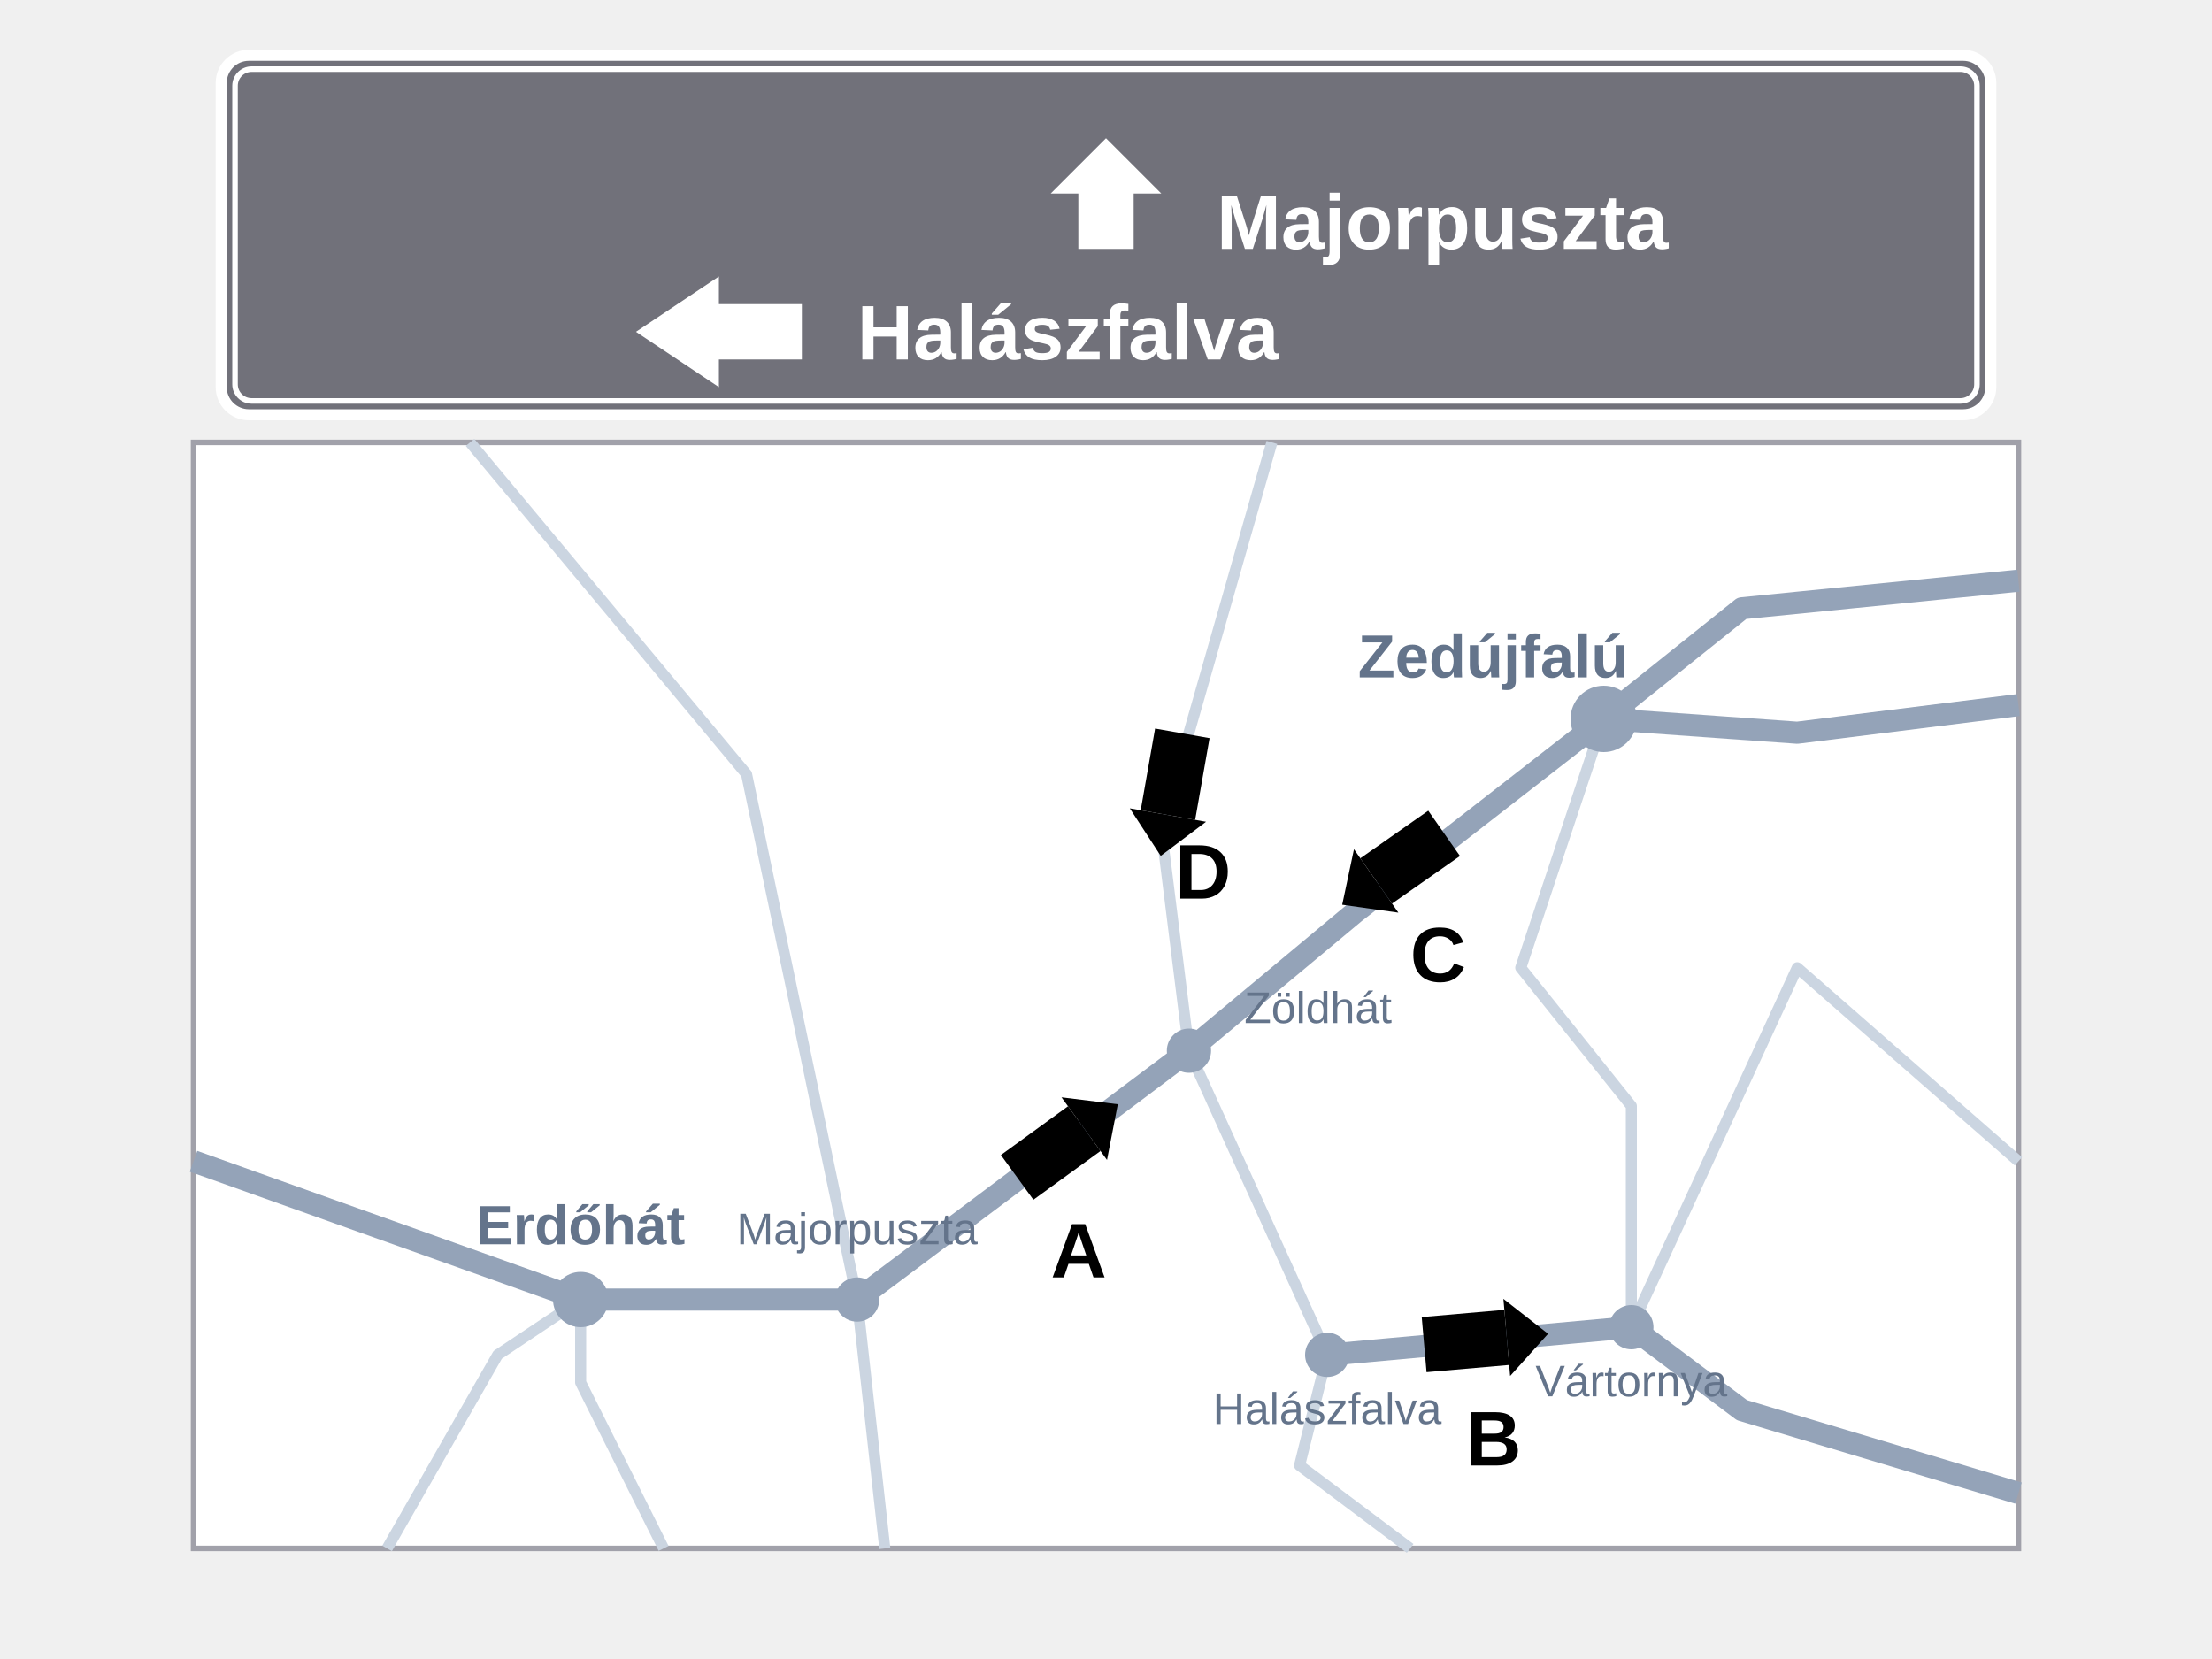
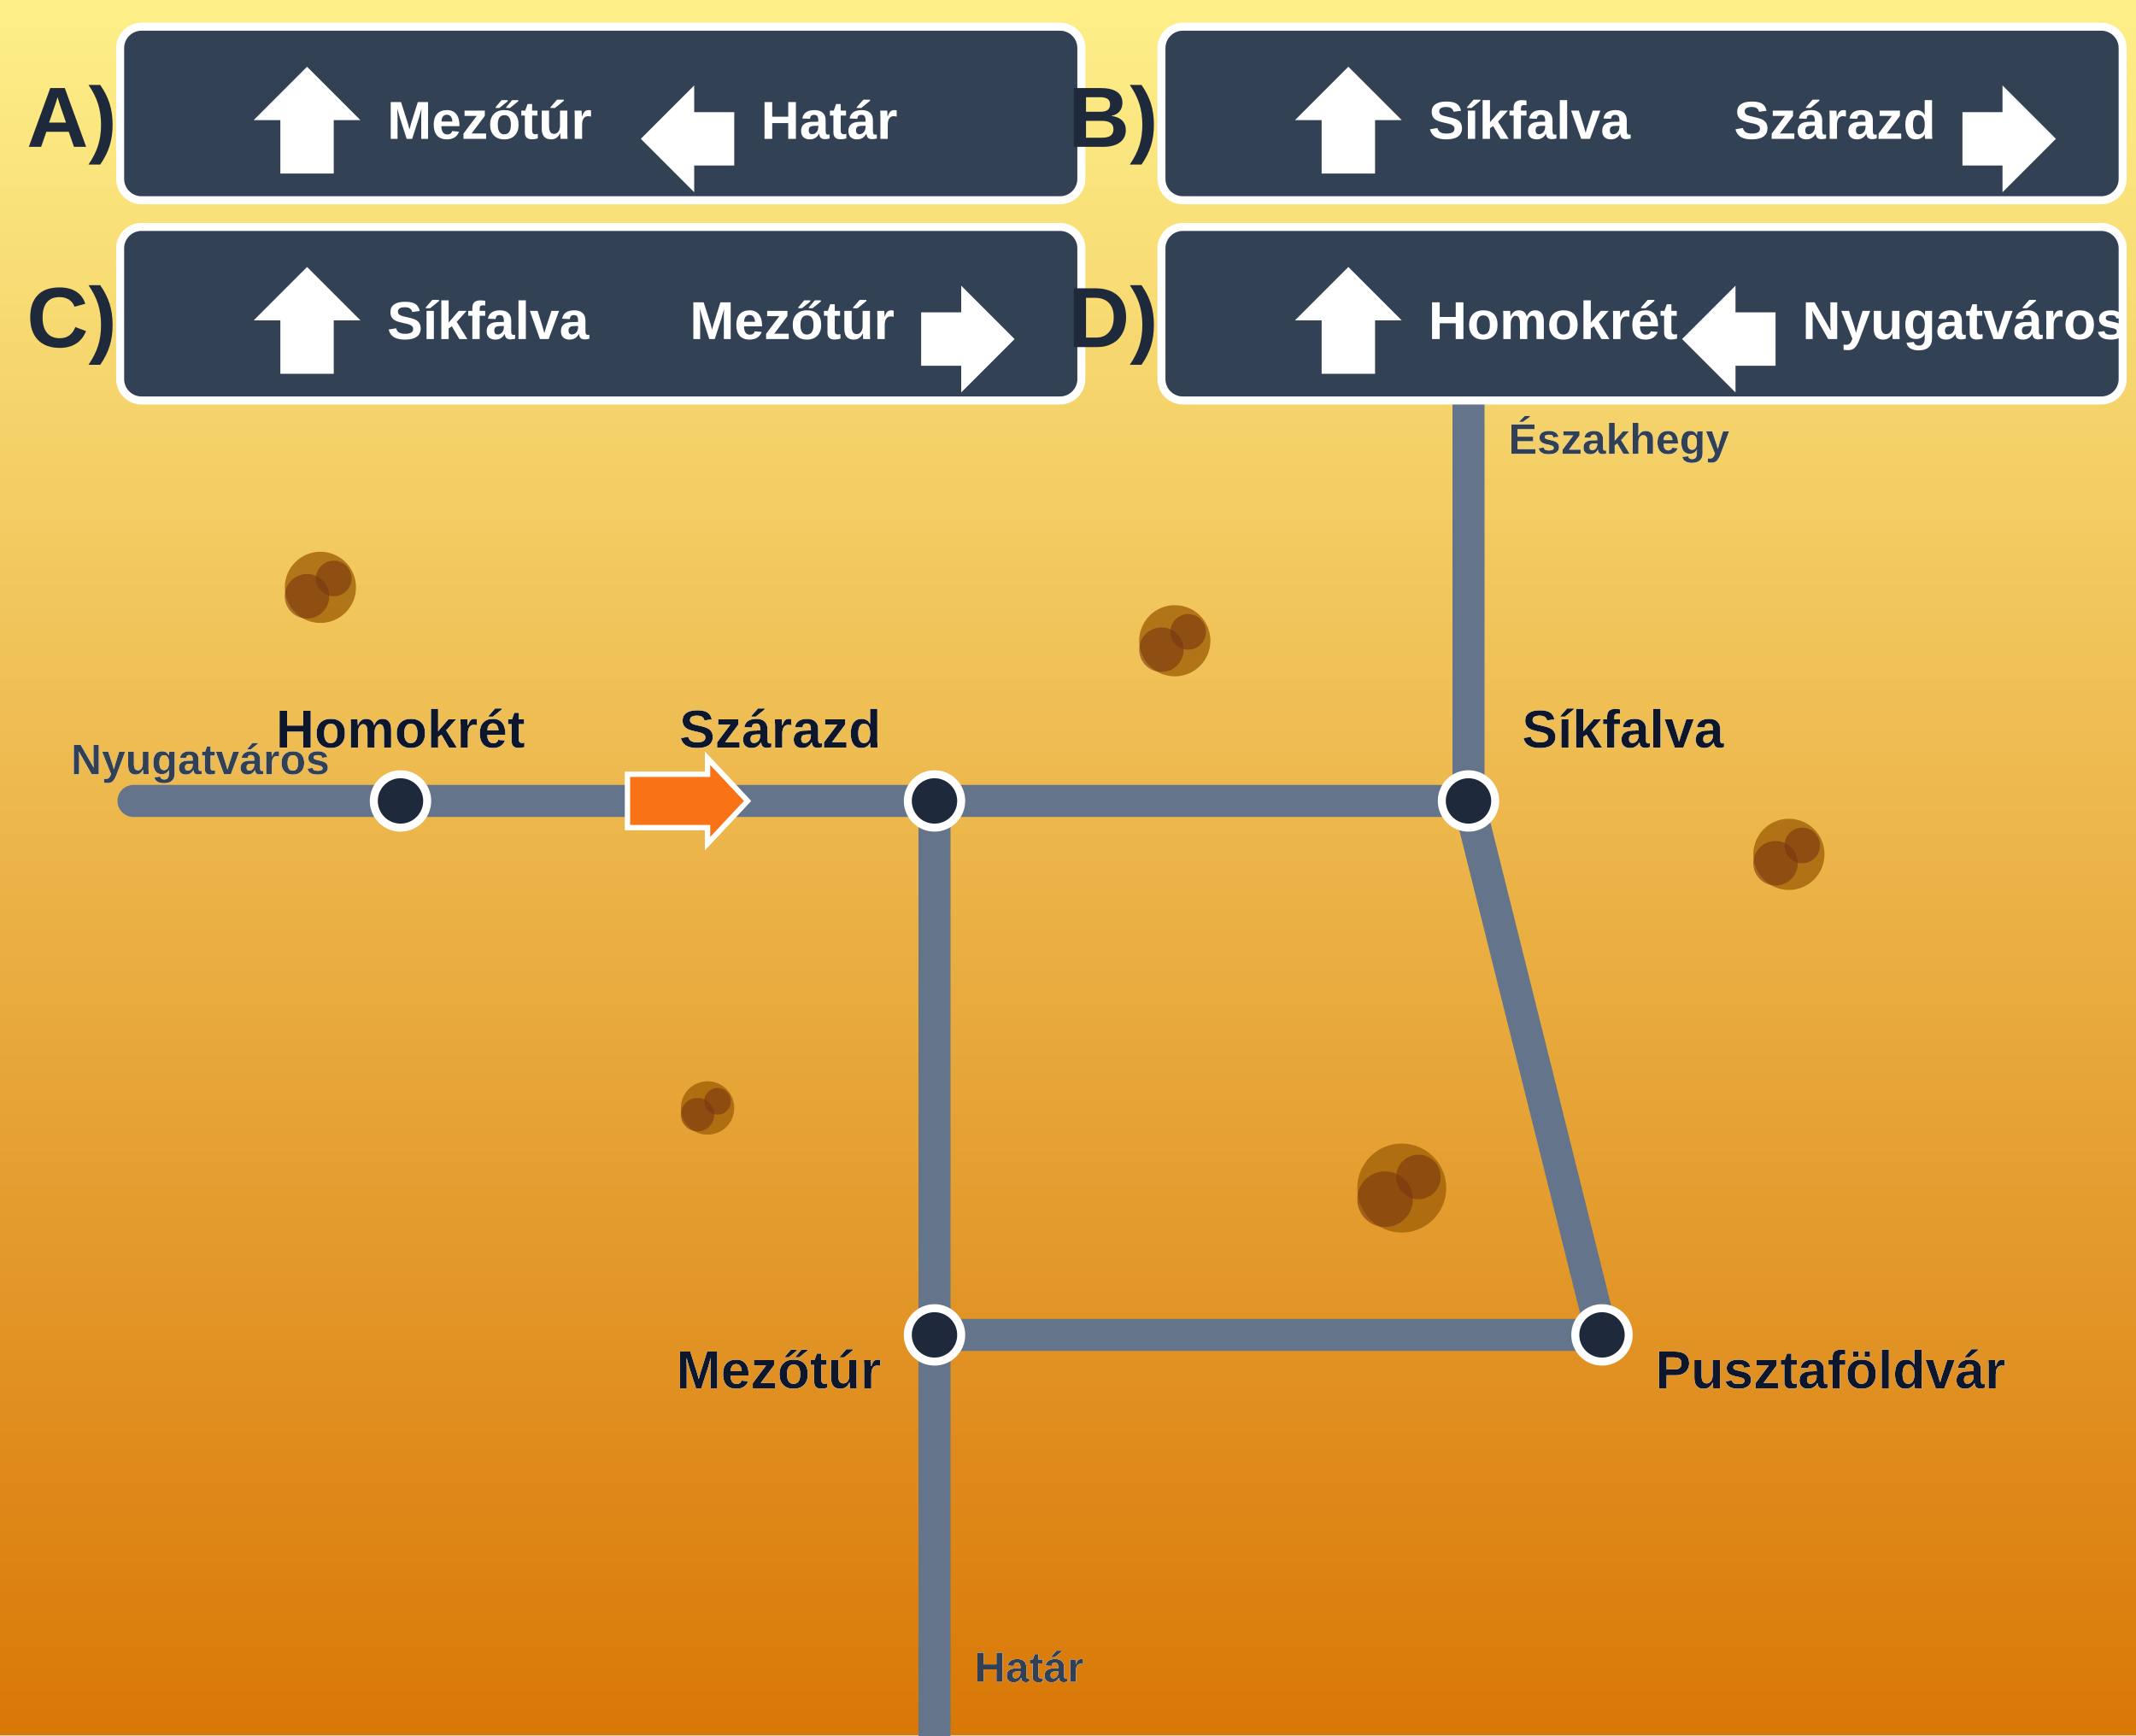
- <svg xmlns="http://www.w3.org/2000/svg" width="800" height="600" viewBox="0 0 800 600">
-   <g transform="translate(80, 20)">
-     <rect width="640" height="130" rx="10" fill="#71717a" stroke="white" stroke-width="4" />
-     <rect width="630" height="120" x="5" y="5" rx="6" fill="#71717a" stroke="white" stroke-width="2" />
-     <path d="M 310 70 L 310 50 L 300 50 L 320 30 L 340 50 L 330 50 L 330 70 Z" fill="white" />
-     <text x="360" y="70" fill="white" font-family="Arial" font-size="28" font-weight="bold" text-anchor="start">Majorpuszta</text>
-     <path d="M 210 90 L 180 90 L 180 80 L 150 100 L 180 120 L 180 110 L 210 110 Z" fill="white" />
-     <text x="230" y="110" fill="white" font-family="Arial" font-size="28" font-weight="bold" text-anchor="start">Halászfalva</text>
+ <svg xmlns="http://www.w3.org/2000/svg" width="800" height="650" viewBox="0 0 800 650">
+   <defs>
+     <linearGradient id="bgGrad3" x1="0%" y1="0%" x2="0%" y2="100%">
+       <stop offset="0%" style="stop-color:#fef08a;stop-opacity:1" />
+       <stop offset="100%" style="stop-color:#d97706;stop-opacity:1" />
+     </linearGradient>
+     <filter id="whiteHalo">
+       <feMorphology operator="dilate" radius="2" />
+       <feFlood flood-color="white" opacity="0.9" />
+       <feComposite operator="in" in2="SourceAlpha" />
+       <feMerge>
+         <feMergeNode />
+         <feMergeNode in="SourceGraphic" />
+       </feMerge>
+     </filter>
+     <symbol id="bush" viewBox="0 0 24 24">
+       <circle cx="12" cy="12" r="8" fill="#a16207" opacity="0.8" />
+       <circle cx="9" cy="14" r="5" fill="#78350f" opacity="0.6" />
+       <circle cx="15" cy="10" r="4" fill="#78350f" opacity="0.6" />
+     </symbol>
+   </defs>
+   <rect width="800" height="650" fill="url(#bgGrad3)" />
+   <path d="M 50 300 L 550 300" stroke="#64748b" stroke-width="12" fill="none" stroke-linecap="round" />
+   <path d="M 350 300 L 350 650" stroke="#64748b" stroke-width="12" fill="none" stroke-linecap="round" />
+   <path d="M 550 150 L 550 300 L 600 500 L 350 500" stroke="#64748b" stroke-width="12" fill="none" stroke-linecap="round" stroke-linejoin="round" />
+   <use href="#bush" x="100" y="200" width="40" height="40" />
+   <use href="#bush" x="250" y="400" width="30" height="30" />
+   <use href="#bush" x="500" y="420" width="50" height="50" />
+   <use href="#bush" x="650" y="300" width="40" height="40" />
+   <use href="#bush" x="420" y="220" width="40" height="40" />
+   <text x="75" y="290" font-family="Arial" font-size="16" font-weight="bold" fill="#334155" text-anchor="middle" filter="url(#whiteHalo)">Nyugatváros</text>
+   <text x="365" y="630" font-family="Arial" font-size="16" font-weight="bold" fill="#334155" filter="url(#whiteHalo)">Határ</text>
+   <text x="565" y="170" font-family="Arial" font-size="16" font-weight="bold" fill="#334155" filter="url(#whiteHalo)">Északhegy</text>
+   <circle cx="150" cy="300" r="10" fill="#1e293b" stroke="white" stroke-width="3" />
+   <text x="150" y="280" font-family="Arial" font-size="20" font-weight="bold" fill="#0f172a" text-anchor="middle" filter="url(#whiteHalo)">Homokrét</text>
+   <circle cx="350" cy="300" r="10" fill="#1e293b" stroke="white" stroke-width="3" />
+   <text x="330" y="280" font-family="Arial" font-size="20" font-weight="bold" fill="#0f172a" text-anchor="end" filter="url(#whiteHalo)">Szárazd</text>
+   <circle cx="550" cy="300" r="10" fill="#1e293b" stroke="white" stroke-width="3" />
+   <text x="570" y="280" font-family="Arial" font-size="20" font-weight="bold" fill="#0f172a" text-anchor="start" filter="url(#whiteHalo)">Síkfalva</text>
+   <circle cx="350" cy="500" r="10" fill="#1e293b" stroke="white" stroke-width="3" />
+   <text x="330" y="520" font-family="Arial" font-size="20" font-weight="bold" fill="#0f172a" text-anchor="end" filter="url(#whiteHalo)">Mezőtúr</text>
+   <circle cx="600" cy="500" r="10" fill="#1e293b" stroke="white" stroke-width="3" />
+   <text x="620" y="520" font-family="Arial" font-size="20" font-weight="bold" fill="#0f172a" text-anchor="start" filter="url(#whiteHalo)">Pusztaföldvár</text>
+   <g transform="translate(45, 10)">
+     <text x="-35" y="45" font-size="32" font-family="Arial" font-weight="bold" fill="#1e293b">A)</text>
+     <rect width="360" height="65" rx="8" fill="#334155" stroke="white" stroke-width="3" />
+     <path d="M 60 55 L 60 35 L 50 35 L 70 15 L 90 35 L 80 35 L 80 55 Z" fill="white" />
+     <text x="100" y="42" fill="white" font-family="Arial" font-size="20" font-weight="bold">Mezőtúr</text>
+     <path d="M 230 32 L 215 32 L 215 22 L 195 42 L 215 62 L 215 52 L 230 52 Z" fill="white" />
+     <text x="240" y="42" fill="white" font-family="Arial" font-size="20" font-weight="bold">Határ</text>
  </g>
-   <rect x="70" y="160" width="660" height="400" fill="white" stroke="#a1a1aa" stroke-width="2" />
-   <path d="M 70 420 L 210 470 L 310 470 L 430 380 L 490 330 L 580 260" stroke="#94a3b8" stroke-width="8" fill="none" stroke-linejoin="round" />
-   <path d="M 580 260 L 630 220 L 730 210" stroke="#94a3b8" stroke-width="8" fill="none" stroke-linejoin="round" />
-   <path d="M 580 260 L 650 265 L 730 255" stroke="#94a3b8" stroke-width="8" fill="none" stroke-linejoin="round" />
-   <path d="M 590 480 L 630 510 L 730 540" stroke="#94a3b8" stroke-width="8" fill="none" stroke-linejoin="round" />
-   <path d="M 480 490 L 590 480" stroke="#94a3b8" stroke-width="8" fill="none" stroke-linejoin="round" />
-   <path d="M 210 470 L 210 500 L 240 560" stroke="#cbd5e1" stroke-width="4" fill="none" stroke-linejoin="round" />
-   <path d="M 210 470 L 180 490 L 140 560" stroke="#cbd5e1" stroke-width="4" fill="none" stroke-linejoin="round" />
-   <path d="M 310 470 L 320 560" stroke="#cbd5e1" stroke-width="4" fill="none" stroke-linejoin="round" />
-   <path d="M 310 470 L 270 280 L 170 160" stroke="#cbd5e1" stroke-width="4" fill="none" stroke-linejoin="round" />
-   <path d="M 430 380 L 420 300 L 460 160" stroke="#cbd5e1" stroke-width="4" fill="none" stroke-linejoin="round" />
-   <path d="M 430 380 L 480 490" stroke="#cbd5e1" stroke-width="4" fill="none" stroke-linejoin="round" />
-   <path d="M 480 490 L 470 530 L 510 560" stroke="#cbd5e1" stroke-width="4" fill="none" stroke-linejoin="round" />
-   <path d="M 590 480 L 590 400 L 550 350 L 580 260" stroke="#cbd5e1" stroke-width="4" fill="none" stroke-linejoin="round" />
-   <path d="M 590 480 L 650 350 L 730 420" stroke="#cbd5e1" stroke-width="4" fill="none" stroke-linejoin="round" />
-   <circle cx="210" cy="470" r="10" fill="#94a3b8" />
-   <text x="210" y="450" font-family="Arial" font-size="20" font-weight="bold" fill="#64748b" text-anchor="middle">Erdőhát</text>
-   <circle cx="310" cy="470" r="8" fill="#94a3b8" />
-   <text x="310" y="450" font-family="Arial" font-size="16" fill="#64748b" text-anchor="middle">Majorpuszta</text>
-   <circle cx="430" cy="380" r="8" fill="#94a3b8" />
-   <text x="450" y="370" font-family="Arial" font-size="16" fill="#64748b" text-anchor="start">Zöldhát</text>
-   <circle cx="580" cy="260" r="12" fill="#94a3b8" />
-   <text x="540" y="245" font-family="Arial" font-size="22" font-weight="bold" fill="#64748b" text-anchor="middle">Zedújfalú</text>
-   <circle cx="480" cy="490" r="8" fill="#94a3b8" />
-   <text x="480" y="515" font-family="Arial" font-size="16" fill="#64748b" text-anchor="middle">Halászfalva</text>
-   <circle cx="590" cy="480" r="8" fill="#94a3b8" />
-   <text x="590" y="505" font-family="Arial" font-size="16" fill="#64748b" text-anchor="middle">Vártornya</text>
-   <g transform="translate(380, 417) rotate(-36)">
-     <rect x="-15" y="-10" width="30" height="20" fill="black" />
-     <path d="M 15 -14 L 30 0 L 15 14 Z" fill="black" />
-     <text x="0" y="45" font-family="Arial" font-size="28" font-weight="bold" fill="black" transform="rotate(36)">A</text>
+   <g transform="translate(435, 10)">
+     <text x="-35" y="45" font-size="32" font-family="Arial" font-weight="bold" fill="#1e293b">B)</text>
+     <rect width="360" height="65" rx="8" fill="#334155" stroke="white" stroke-width="3" />
+     <text x="290" y="42" fill="white" font-family="Arial" font-size="20" font-weight="bold" text-anchor="end">Szárazd</text>
+     <path d="M 300 32 L 315 32 L 315 22 L 335 42 L 315 62 L 315 52 L 300 52 Z" fill="white" />
+     <path d="M 60 55 L 60 35 L 50 35 L 70 15 L 90 35 L 80 35 L 80 55 Z" fill="white" />
+     <text x="100" y="42" fill="white" font-family="Arial" font-size="20" font-weight="bold">Síkfalva</text>
  </g>
-   <g transform="translate(530, 485) rotate(-5)">
-     <rect x="-15" y="-10" width="30" height="20" fill="black" />
-     <path d="M 15 -14 L 30 0 L 15 14 Z" fill="black" />
-     <text x="0" y="45" font-family="Arial" font-size="28" font-weight="bold" fill="black" transform="rotate(5)">B</text>
+   <g transform="translate(45, 85)">
+     <text x="-35" y="45" font-size="32" font-family="Arial" font-weight="bold" fill="#1e293b">C)</text>
+     <rect width="360" height="65" rx="8" fill="#334155" stroke="white" stroke-width="3" />
+     <path d="M 60 55 L 60 35 L 50 35 L 70 15 L 90 35 L 80 35 L 80 55 Z" fill="white" />
+     <text x="100" y="42" fill="white" font-family="Arial" font-size="20" font-weight="bold">Síkfalva</text>
+     <text x="290" y="42" fill="white" font-family="Arial" font-size="20" font-weight="bold" text-anchor="end">Mezőtúr</text>
+     <path d="M 300 32 L 315 32 L 315 22 L 335 42 L 315 62 L 315 52 L 300 52 Z" fill="white" />
  </g>
-   <g transform="translate(510, 310) rotate(145)">
-     <rect x="-15" y="-10" width="30" height="20" fill="black" />
-     <path d="M 15 -14 L 30 0 L 15 14 Z" fill="black" />
-     <text x="0" y="45" font-family="Arial" font-size="28" font-weight="bold" fill="black" transform="rotate(-145)">C</text>
+   <g transform="translate(435, 85)">
+     <text x="-35" y="45" font-size="32" font-family="Arial" font-weight="bold" fill="#1e293b">D)</text>
+     <rect width="360" height="65" rx="8" fill="#334155" stroke="white" stroke-width="3" />
+     <path d="M 60 55 L 60 35 L 50 35 L 70 15 L 90 35 L 80 35 L 80 55 Z" fill="white" />
+     <text x="100" y="42" fill="white" font-family="Arial" font-size="20" font-weight="bold">Homokrét</text>
+     <path d="M 230 32 L 215 32 L 215 22 L 195 42 L 215 62 L 215 52 L 230 52 Z" fill="white" />
+     <text x="240" y="42" fill="white" font-family="Arial" font-size="20" font-weight="bold">Nyugatváros</text>
  </g>
-   <g transform="translate(425, 280) rotate(100)">
-     <rect x="-15" y="-10" width="30" height="20" fill="black" />
-     <path d="M 15 -14 L 30 0 L 15 14 Z" fill="black" />
-     <text x="0" y="45" font-family="Arial" font-size="28" font-weight="bold" fill="black" transform="rotate(-100)">D</text>
+   <g transform="translate(250, 300)">
+     <g transform="rotate(0)">
+       <path d="M -15 -10 L 15 -10 L 15 -16 L 30 0 L 15 16 L 15 10 L -15 10 Z" fill="#f97316" stroke="white" stroke-width="2" />
+     </g>
  </g>
</svg>
